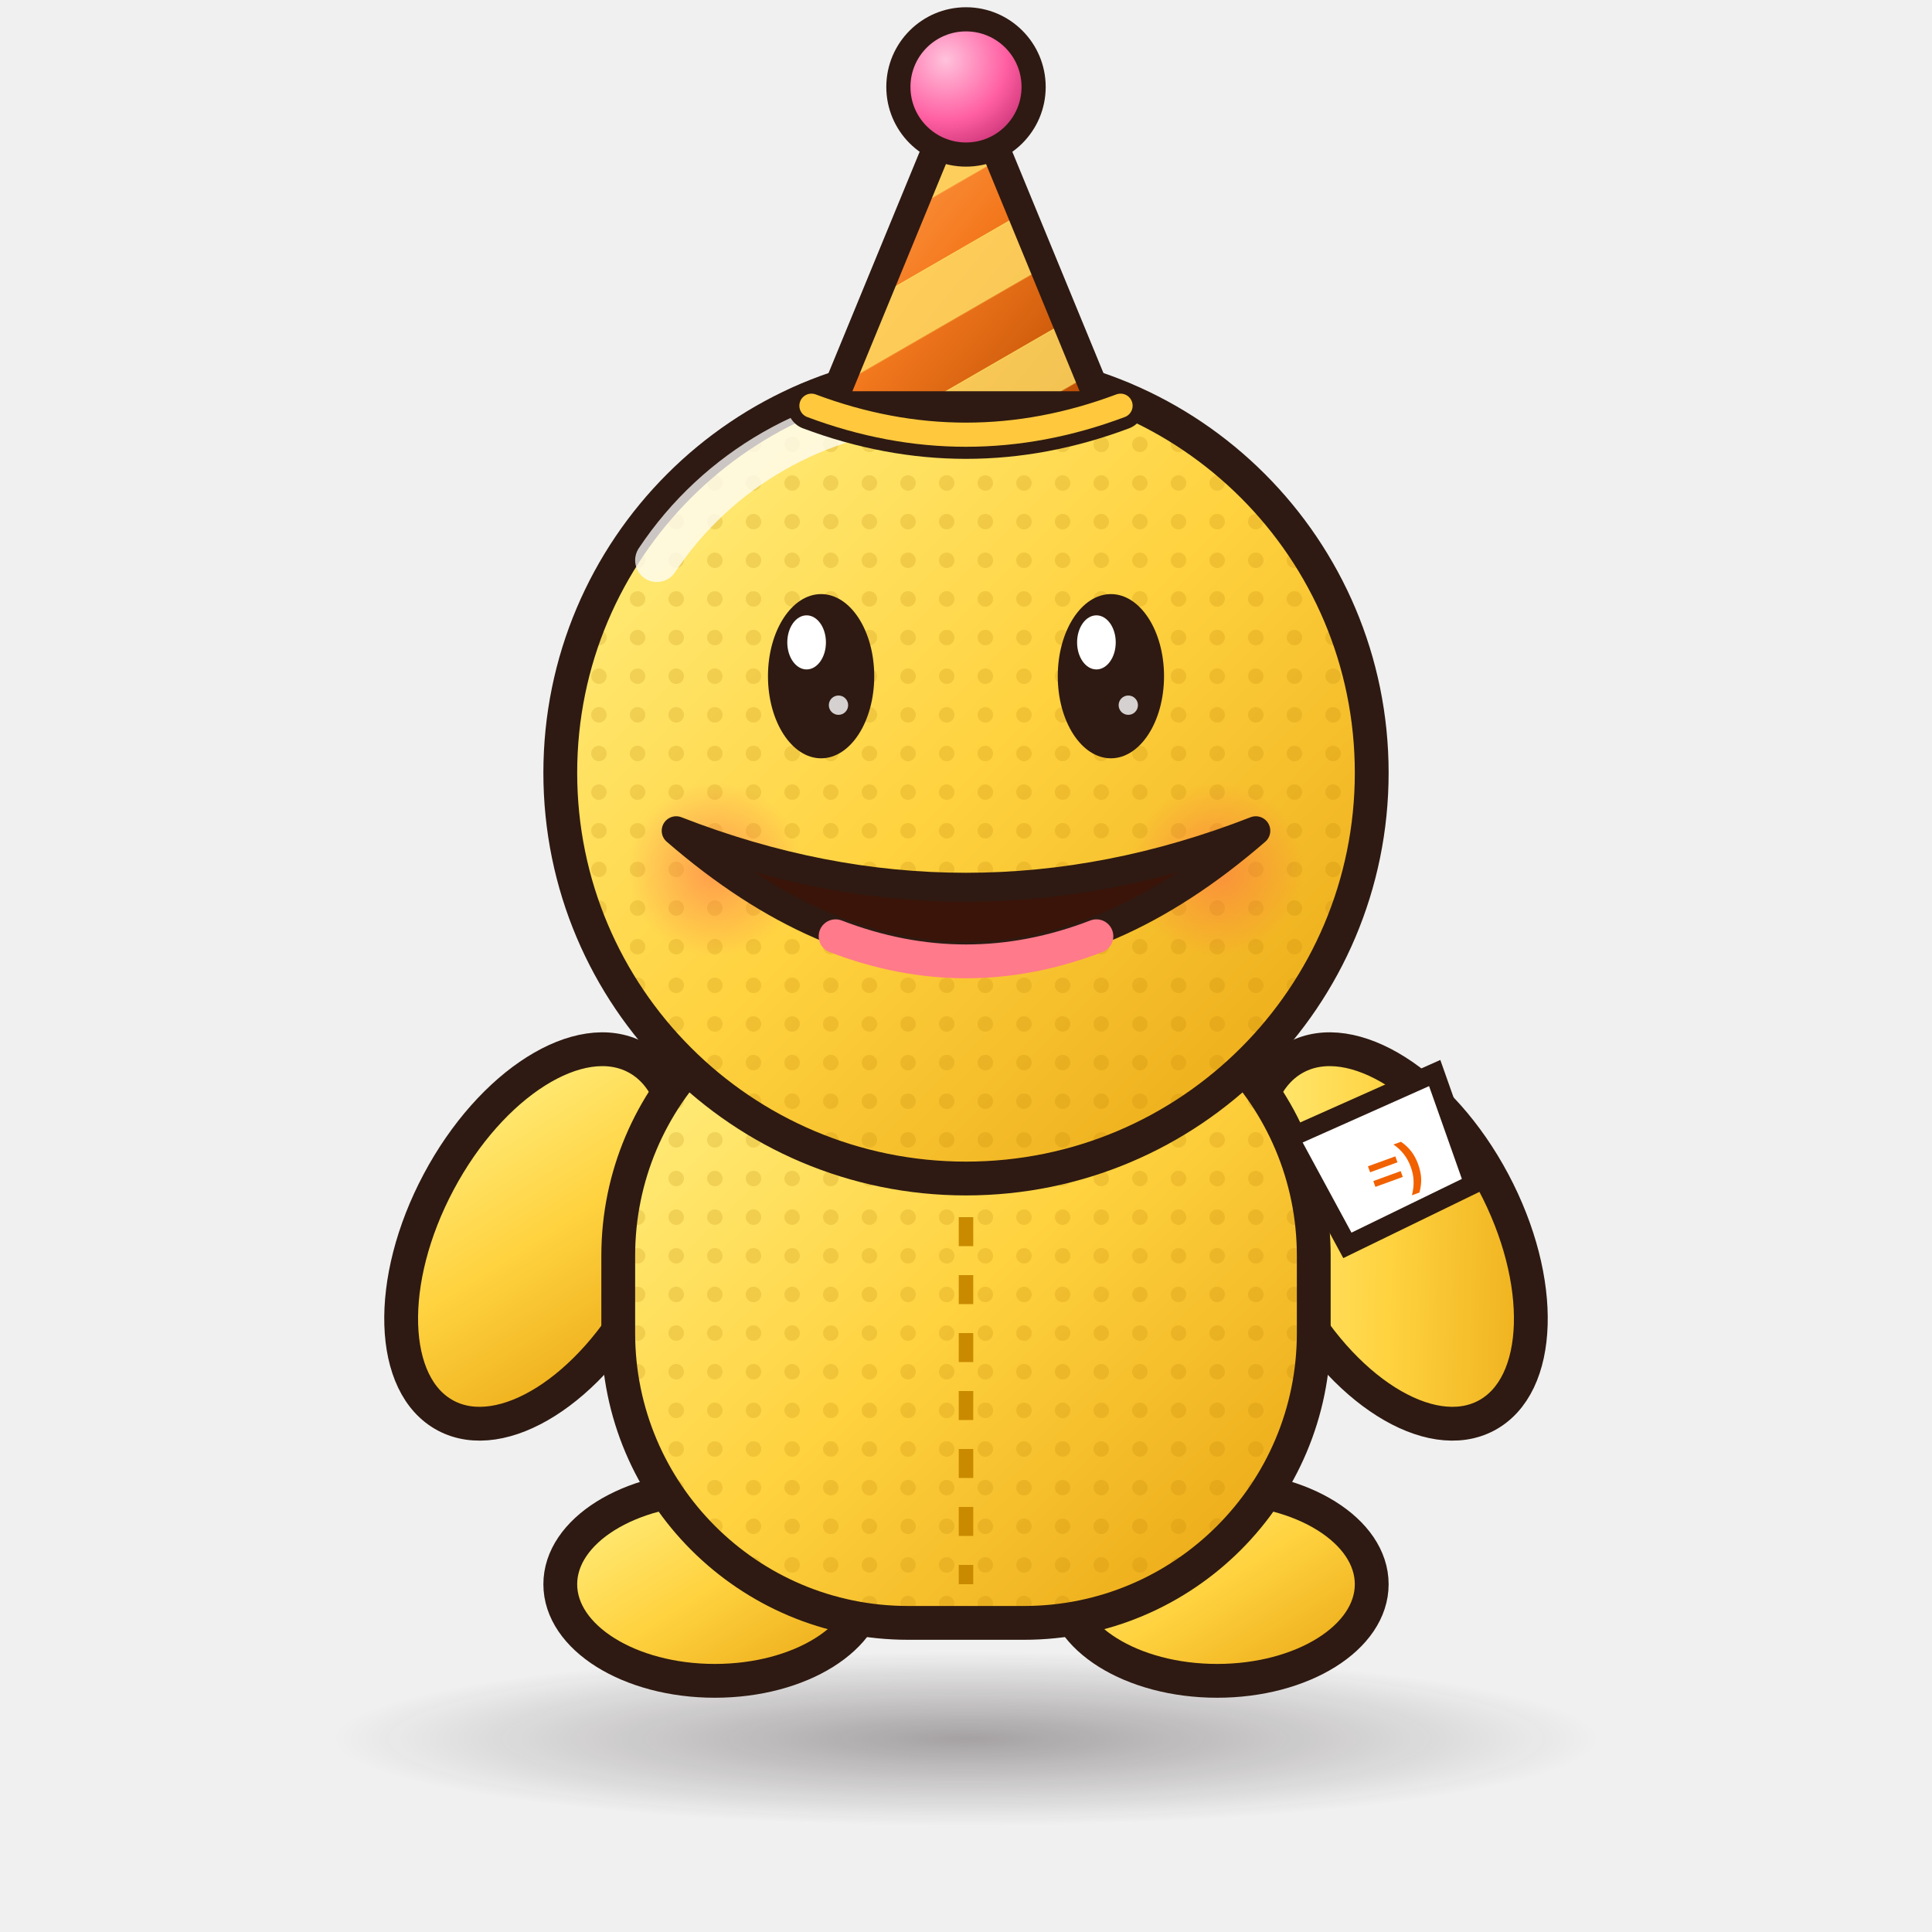
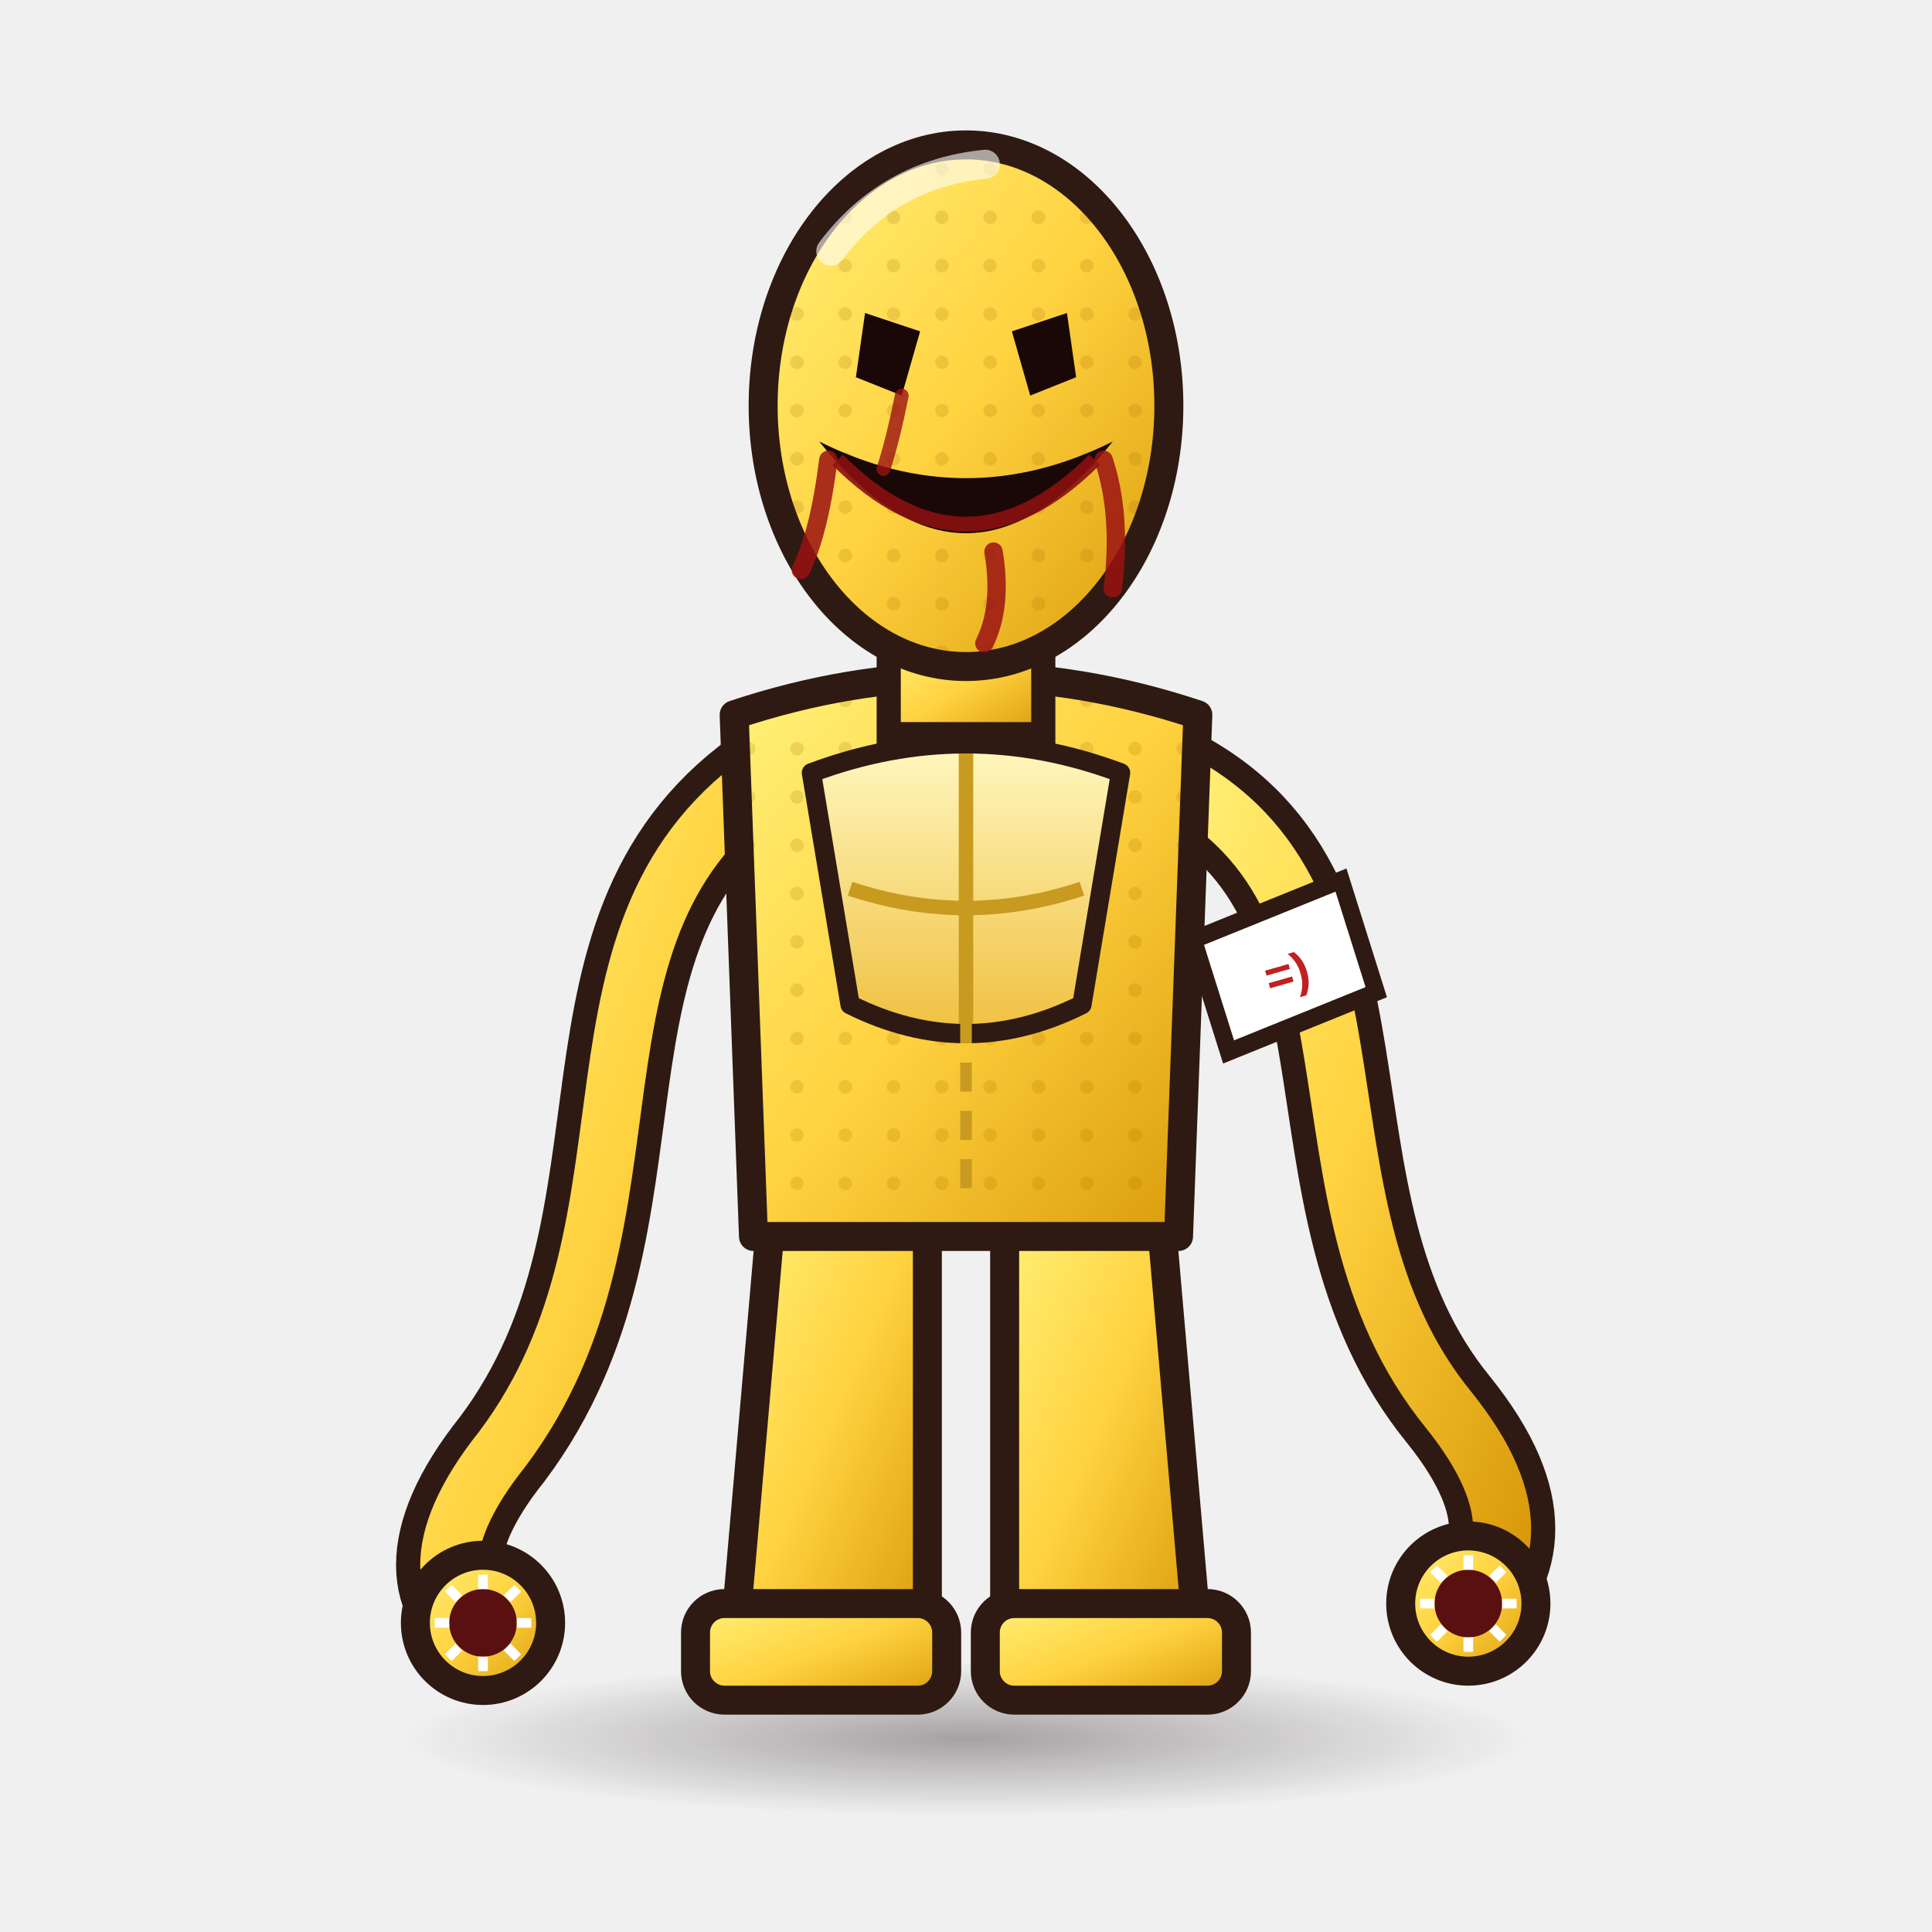
<svg xmlns="http://www.w3.org/2000/svg" viewBox="0 0 200 200">
  <defs>
    <radialGradient id="sh" cx="0.5" cy="0.5" r="0.5">
      <stop offset="0" stop-color="#1a1014" stop-opacity="0.35" />
      <stop offset="1" stop-color="#1a1014" stop-opacity="0" />
    </radialGradient>
-     <linearGradient id="ye" x1="0" y1="0" x2="1" y2="1">
-       <stop offset="0" stop-color="#fff38a" />
+     <linearGradient id="ys" x1="0" y1="0" x2="1" y2="1">
+       <stop offset="0" stop-color="#fff27a" />
      <stop offset="0.5" stop-color="#ffd23f" />
-       <stop offset="1" stop-color="#e8a20f" />
+       <stop offset="1" stop-color="#d99a0a" />
    </linearGradient>
-     <linearGradient id="or" x1="0" y1="0" x2="1" y2="1">
-       <stop offset="0" stop-color="#ffb066" />
-       <stop offset="0.5" stop-color="#f57a1f" />
-       <stop offset="1" stop-color="#b84a00" />
+     <linearGradient id="car" x1="0" y1="0" x2="0" y2="1">
+       <stop offset="0" stop-color="#fff8c0" />
+       <stop offset="1" stop-color="#f0c040" />
    </linearGradient>
-     <radialGradient id="pk" cx="0.35" cy="0.3" r="0.75">
-       <stop offset="0" stop-color="#ffc2dc" />
-       <stop offset="0.6" stop-color="#ff5fa2" />
-       <stop offset="1" stop-color="#c22d70" />
-     </radialGradient>
-     <radialGradient id="blush" cx="0.5" cy="0.5" r="0.5">
-       <stop offset="0" stop-color="#ff6a4a" stop-opacity="0.55" />
-       <stop offset="1" stop-color="#ff6a4a" stop-opacity="0" />
-     </radialGradient>
-     <pattern id="fuzz" width="4" height="4" patternUnits="userSpaceOnUse">
-       <circle cx="2" cy="2" r=".8" fill="#b07800" opacity=".18" />
-     </pattern>
-     <pattern id="hs" width="12" height="12" patternUnits="userSpaceOnUse" patternTransform="rotate(-30)">
-       <rect width="12" height="6" fill="#ffe066" />
+     <pattern id="lea" width="5" height="5" patternUnits="userSpaceOnUse">
+       <circle cx="2.5" cy="2.5" r=".7" fill="#a06a00" opacity=".18" />
    </pattern>
  </defs>
-   <ellipse cx="100" cy="180" rx="66" ry="9" fill="url(#sh)" />
-   <ellipse cx="74" cy="164" rx="16" ry="10" fill="url(#ye)" stroke="#2e1a12" stroke-width="3.5" />
-   <ellipse cx="126" cy="164" rx="16" ry="10" fill="url(#ye)" stroke="#2e1a12" stroke-width="3.5" />
-   <ellipse cx="56" cy="128" rx="12" ry="21" fill="url(#ye)" stroke="#2e1a12" stroke-width="3.5" transform="rotate(28 56 128)" />
-   <ellipse cx="144" cy="128" rx="12" ry="21" fill="url(#ye)" stroke="#2e1a12" stroke-width="3.5" transform="rotate(-28 144 128)" />
-   <rect x="64" y="100" width="72" height="68" rx="30" fill="url(#ye)" />
-   <rect x="64" y="100" width="72" height="68" rx="30" fill="url(#fuzz)" />
-   <rect x="64" y="100" width="72" height="68" rx="30" fill="none" stroke="#2e1a12" stroke-width="3.5" />
-   <path d="M100 120V164" stroke="#c98a00" stroke-width="1.5" stroke-dasharray="3 3" />
-   <circle cx="100" cy="80" r="42" fill="url(#ye)" />
-   <circle cx="100" cy="80" r="42" fill="url(#fuzz)" />
-   <circle cx="100" cy="80" r="42" fill="none" stroke="#2e1a12" stroke-width="3.5" />
-   <path d="M68 58A36 36 0 0 1 96 42" fill="none" stroke="#fff" stroke-width="4.5" stroke-linecap="round" opacity=".75" />
-   <g transform="translate(85 70) scale(1)">
-     <ellipse rx="5.5" ry="8.5" fill="#2e1a12" />
-     <ellipse cx="-1.5" cy="-3.5" rx="2" ry="2.8" fill="#fff" />
-     <circle cx="1.8" cy="3" r="1" fill="#fff" opacity=".8" />
+   <ellipse cx="100" cy="180" rx="58" ry="8" fill="url(#sh)" />
+   <path d="M80 80C56 96 70 126 52 150C44 160 46 166 50 168" fill="none" stroke="#2e1a12" stroke-width="11" stroke-linecap="round" />
+   <path d="M80 80C56 96 70 126 52 150C44 160 46 166 50 168" fill="none" stroke="url(#ys)" stroke-width="6" stroke-linecap="round" />
+   <circle cx="50" cy="168" r="7" fill="url(#ys)" stroke="#2e1a12" stroke-width="3" />
+   <circle cx="50" cy="168" r="3.5" fill="#5a1010" />
+   <g stroke="#fff" stroke-width="1">
+     <path d="M53.5 168.0l1.5 0.0" />
+     <path d="M52.5 170.5l1.1 1.1" />
+     <path d="M50.0 171.5l0.0 1.5" />
+     <path d="M47.5 170.5l-1.1 1.1" />
+     <path d="M46.5 168.0l-1.5 0.0" />
+     <path d="M47.5 165.5l-1.1 -1.1" />
+     <path d="M50.0 164.5l-0.0 -1.5" />
+     <path d="M52.5 165.5l1.1 -1.1" />
  </g>
-   <g transform="translate(115 70) scale(1)">
-     <ellipse rx="5.5" ry="8.5" fill="#2e1a12" />
-     <ellipse cx="-1.5" cy="-3.5" rx="2" ry="2.8" fill="#fff" />
-     <circle cx="1.8" cy="3" r="1" fill="#fff" opacity=".8" />
+   <path d="M120 80C146 92 132 124 150 146C158 156 156 162 152 166" fill="none" stroke="#2e1a12" stroke-width="11" stroke-linecap="round" />
+   <path d="M120 80C146 92 132 124 150 146C158 156 156 162 152 166" fill="none" stroke="url(#ys)" stroke-width="6" stroke-linecap="round" />
+   <circle cx="152" cy="166" r="7" fill="url(#ys)" stroke="#2e1a12" stroke-width="3" />
+   <circle cx="152" cy="166" r="3.5" fill="#5a1010" />
+   <g stroke="#fff" stroke-width="1">
+     <path d="M155.5 166.0l1.5 0.0" />
+     <path d="M154.5 168.5l1.1 1.1" />
+     <path d="M152.0 169.5l0.0 1.5" />
+     <path d="M149.5 168.5l-1.1 1.1" />
+     <path d="M148.5 166.0l-1.5 0.0" />
+     <path d="M149.5 163.5l-1.1 -1.1" />
+     <path d="M152.0 162.5l-0.0 -1.5" />
+     <path d="M154.5 163.5l1.1 -1.1" />
  </g>
-   <circle cx="74" cy="90" r="9" fill="url(#blush)" />
-   <circle cx="126" cy="90" r="9" fill="url(#blush)" />
-   <path d="M70 86Q100 112 130 86Q100 97.7 70 86Z" fill="#3a1408" stroke="#2e1a12" stroke-width="3.0" stroke-linejoin="round" />
-   <path d="M86.5 96.92Q100 102.12 113.5 96.92" fill="none" stroke="#ff7a8a" stroke-width="3.5" stroke-linecap="round" />
-   <path d="M86 42L100 8L114 42Z" fill="url(#or)" />
-   <path d="M86 42L100 8L114 42Z" fill="url(#hs)" opacity=".8" />
-   <path d="M86 42L100 8L114 42Z" fill="none" stroke="#2e1a12" stroke-width="3" stroke-linejoin="round" />
-   <path d="M84 42Q100 48 116 42" fill="none" stroke="#2e1a12" stroke-width="5" stroke-linecap="round" />
-   <path d="M84 42Q100 48 116 42" fill="none" stroke="#ffc83d" stroke-width="2.5" stroke-linecap="round" />
-   <circle cx="100" cy="9" r="7" fill="url(#pk)" stroke="#2e1a12" stroke-width="2.5" />
-   <path d="M134 116L150 112L152 124L138 128Z" fill="#fff" stroke="#2e1a12" stroke-width="2" transform="rotate(-10 144 120)" />
-   <text x="144" y="123" font-family="Arial, sans-serif" font-size="6" font-weight="bold" fill="#f16100" text-anchor="middle" transform="rotate(-20 144 120)">=)</text>
+   <path d="M80 124H96V170H76Z" fill="url(#ys)" stroke="#2e1a12" stroke-width="3" stroke-linejoin="round" />
+   <path d="M104 124H120L124 170H104Z" fill="url(#ys)" stroke="#2e1a12" stroke-width="3" stroke-linejoin="round" />
+   <rect x="72" y="166" width="26" height="10" rx="3" fill="url(#ys)" stroke="#2e1a12" stroke-width="3" />
+   <rect x="102" y="166" width="26" height="10" rx="3" fill="url(#ys)" stroke="#2e1a12" stroke-width="3" />
+   <path d="M76 74Q100 66 124 74L122 128H78Z" fill="url(#ys)" />
+   <path d="M76 74Q100 66 124 74L122 128H78Z" fill="url(#lea)" />
+   <path d="M76 74Q100 66 124 74L122 128H78Z" fill="none" stroke="#2e1a12" stroke-width="3" stroke-linejoin="round" />
+   <path d="M84 80Q100 74 116 80L112 104Q100 110 88 104Z" fill="url(#car)" stroke="#2e1a12" stroke-width="2" stroke-linejoin="round" />
+   <path d="M100 78V106M88 92Q100 96 112 92" fill="none" stroke="#c99a20" stroke-width="1.5" />
+   <path d="M92 66H108V76H92Z" fill="url(#ys)" stroke="#2e1a12" stroke-width="2.5" />
+   <ellipse cx="100" cy="42" rx="21" ry="27" fill="url(#ys)" />
+   <ellipse cx="100" cy="42" rx="21" ry="27" fill="url(#lea)" />
+   <ellipse cx="100" cy="42" rx="21" ry="27" fill="none" stroke="#2e1a12" stroke-width="3" />
+   <path d="M86 26Q92 18 102 17" fill="none" stroke="#fff" stroke-width="3" stroke-linecap="round" opacity=".6" />
+   <g transform="translate(100 40) scale(0.95)">
+     <path d="M-11-8L-5-6L-7 1L-12-1Z" fill="#1a0806" />
+     <path d="M11-8L5-6L7 1L12-1Z" fill="#1a0806" />
+     <path d="M-16 6Q0 26 16 6Q0 14-16 6Z" fill="#1a0806" />
+     <path d="M-14 8Q0 22 14 8" fill="none" stroke="#8a1010" stroke-width="1.6" opacity=".9" />
+     <path d="M-15 8q-1 8-3 12M15 8q2 6 1 14M3 18q1 6-1 10" fill="none" stroke="#9a1212" stroke-width="2" stroke-linecap="round" opacity=".85" />
+     <path d="M-7 1q-1 5-2 8" fill="none" stroke="#9a1212" stroke-width="1.5" stroke-linecap="round" opacity=".8" />
+   </g>
+   <path d="M100 100V124" stroke="#c99a20" stroke-width="1.2" stroke-dasharray="3 2" />
+   <path d="M124 96L140 92L142 104L126 108Z" fill="#fff" stroke="#2e1a12" stroke-width="1.8" transform="rotate(-8 133 100)" />
+   <text x="133" y="102.5" font-family="Arial, sans-serif" font-size="5" font-weight="900" fill="#c22020" text-anchor="middle" transform="rotate(-16 133 100)">=)</text>
</svg>
